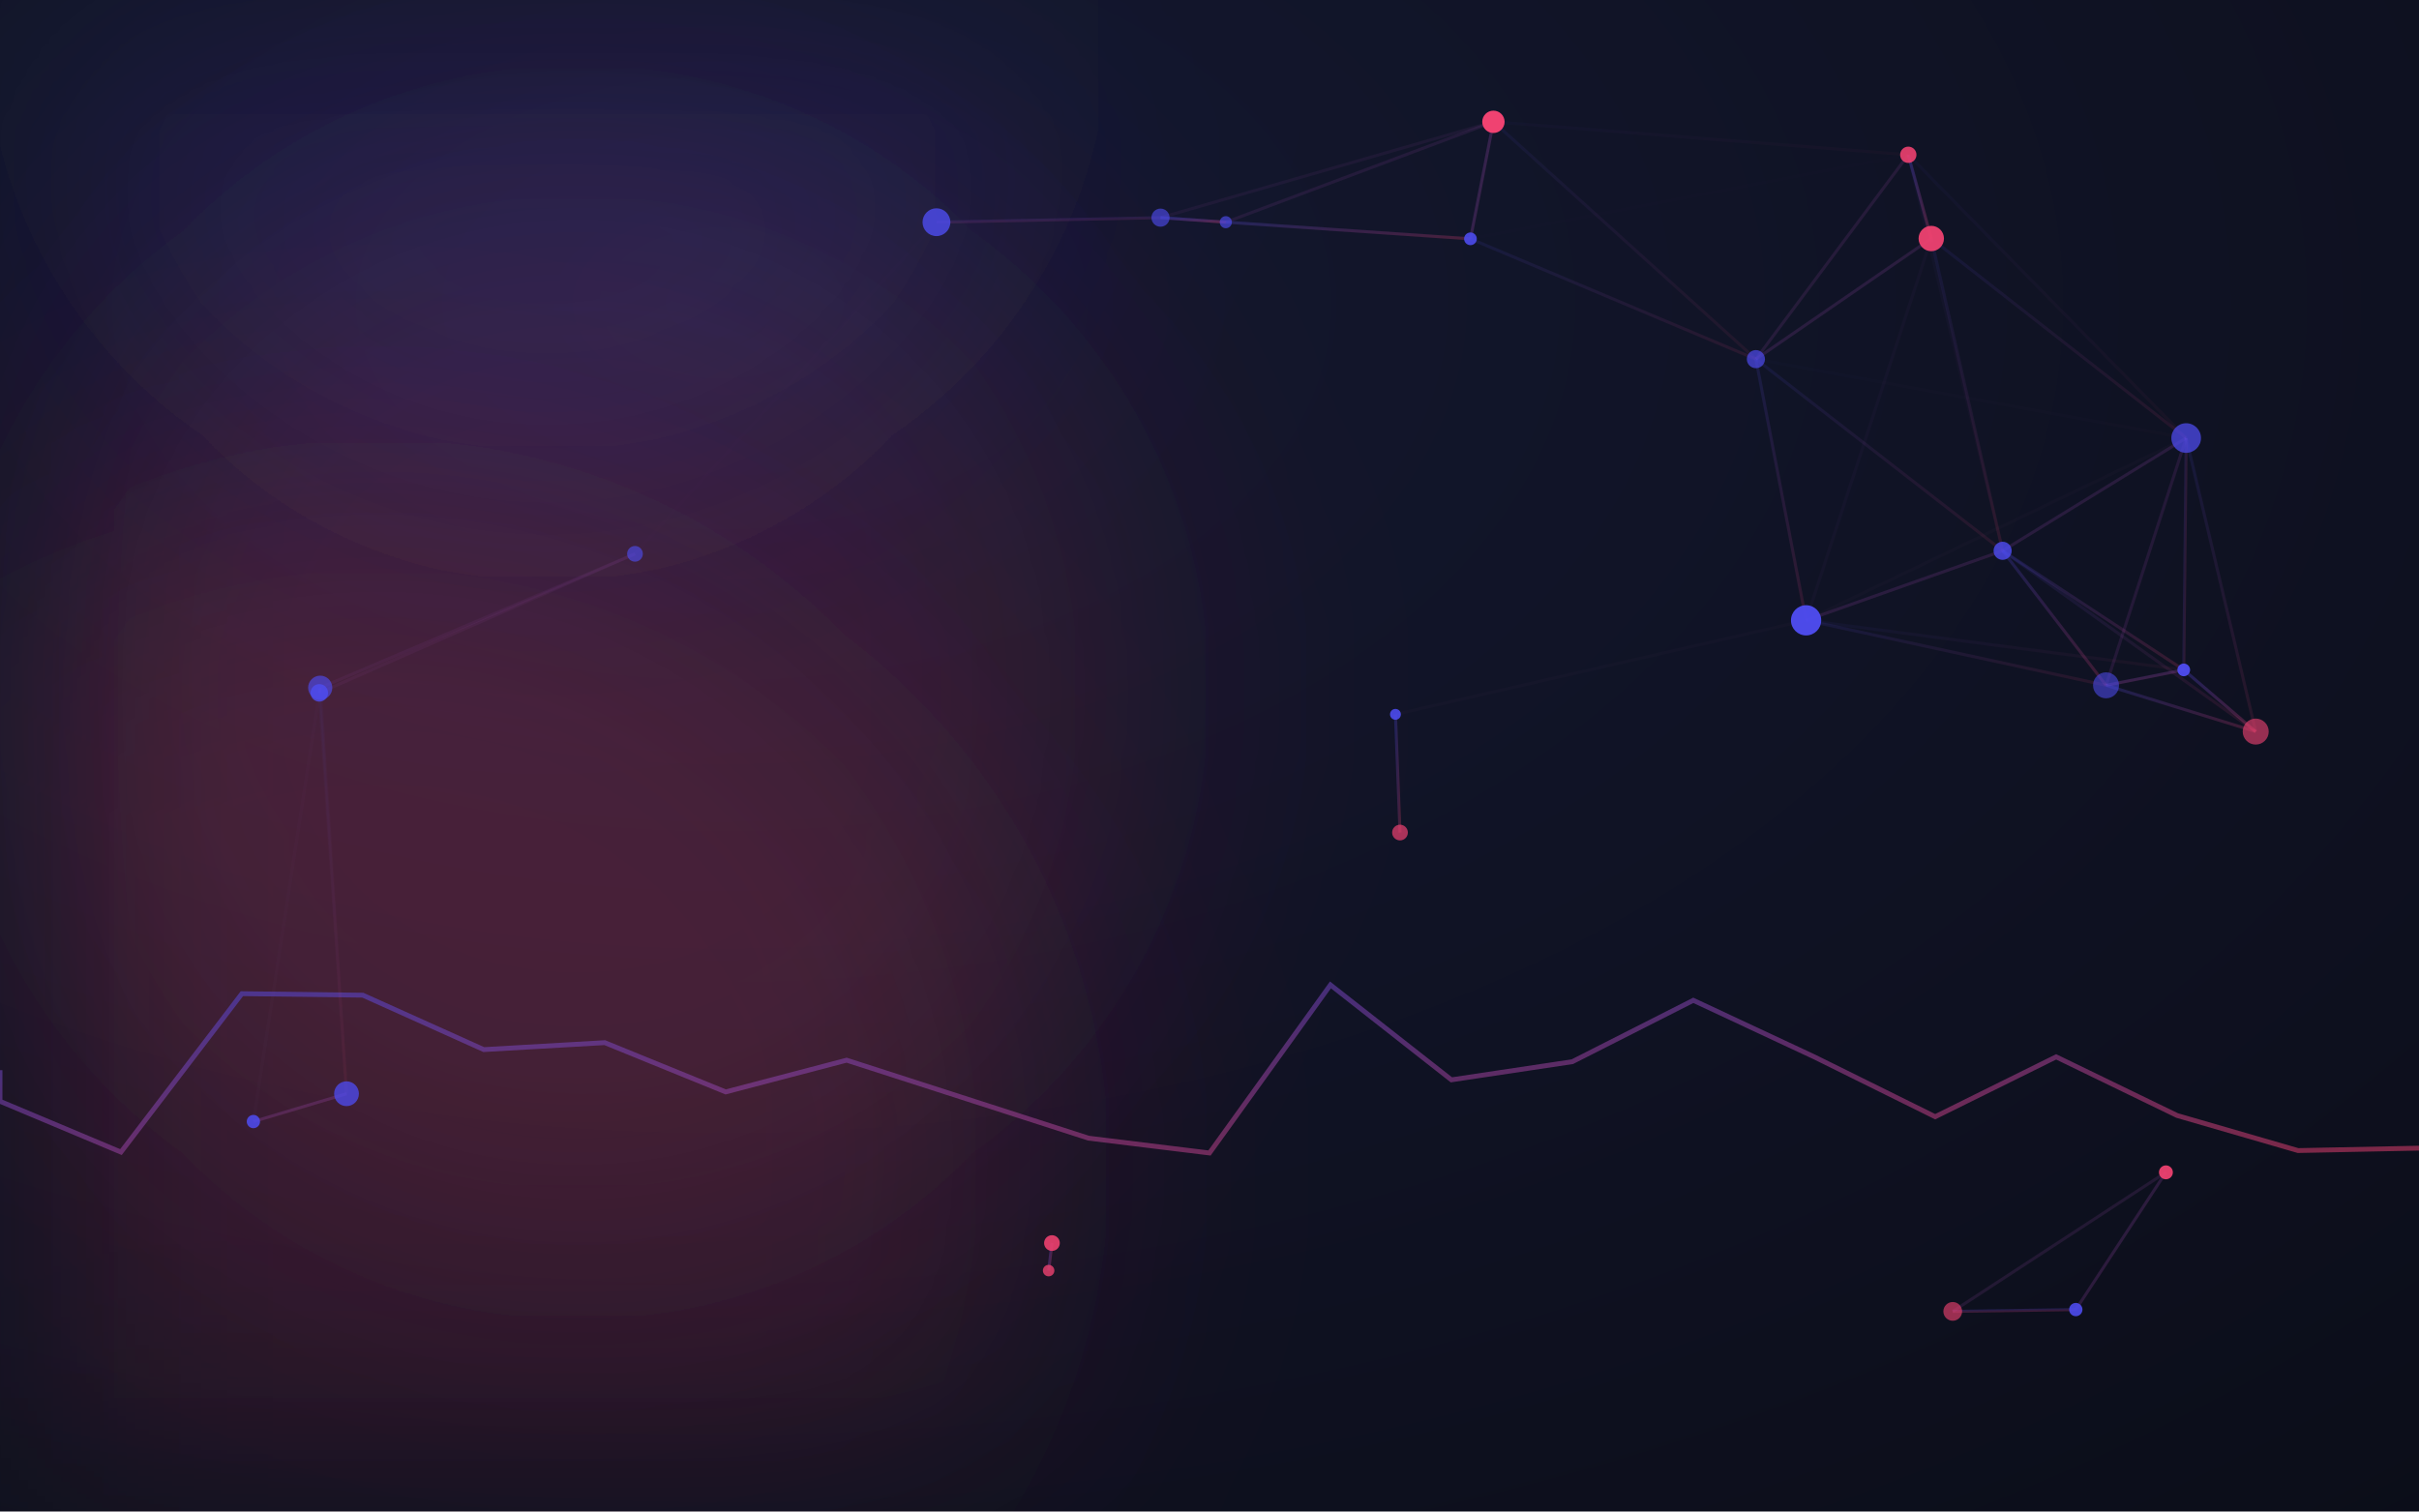
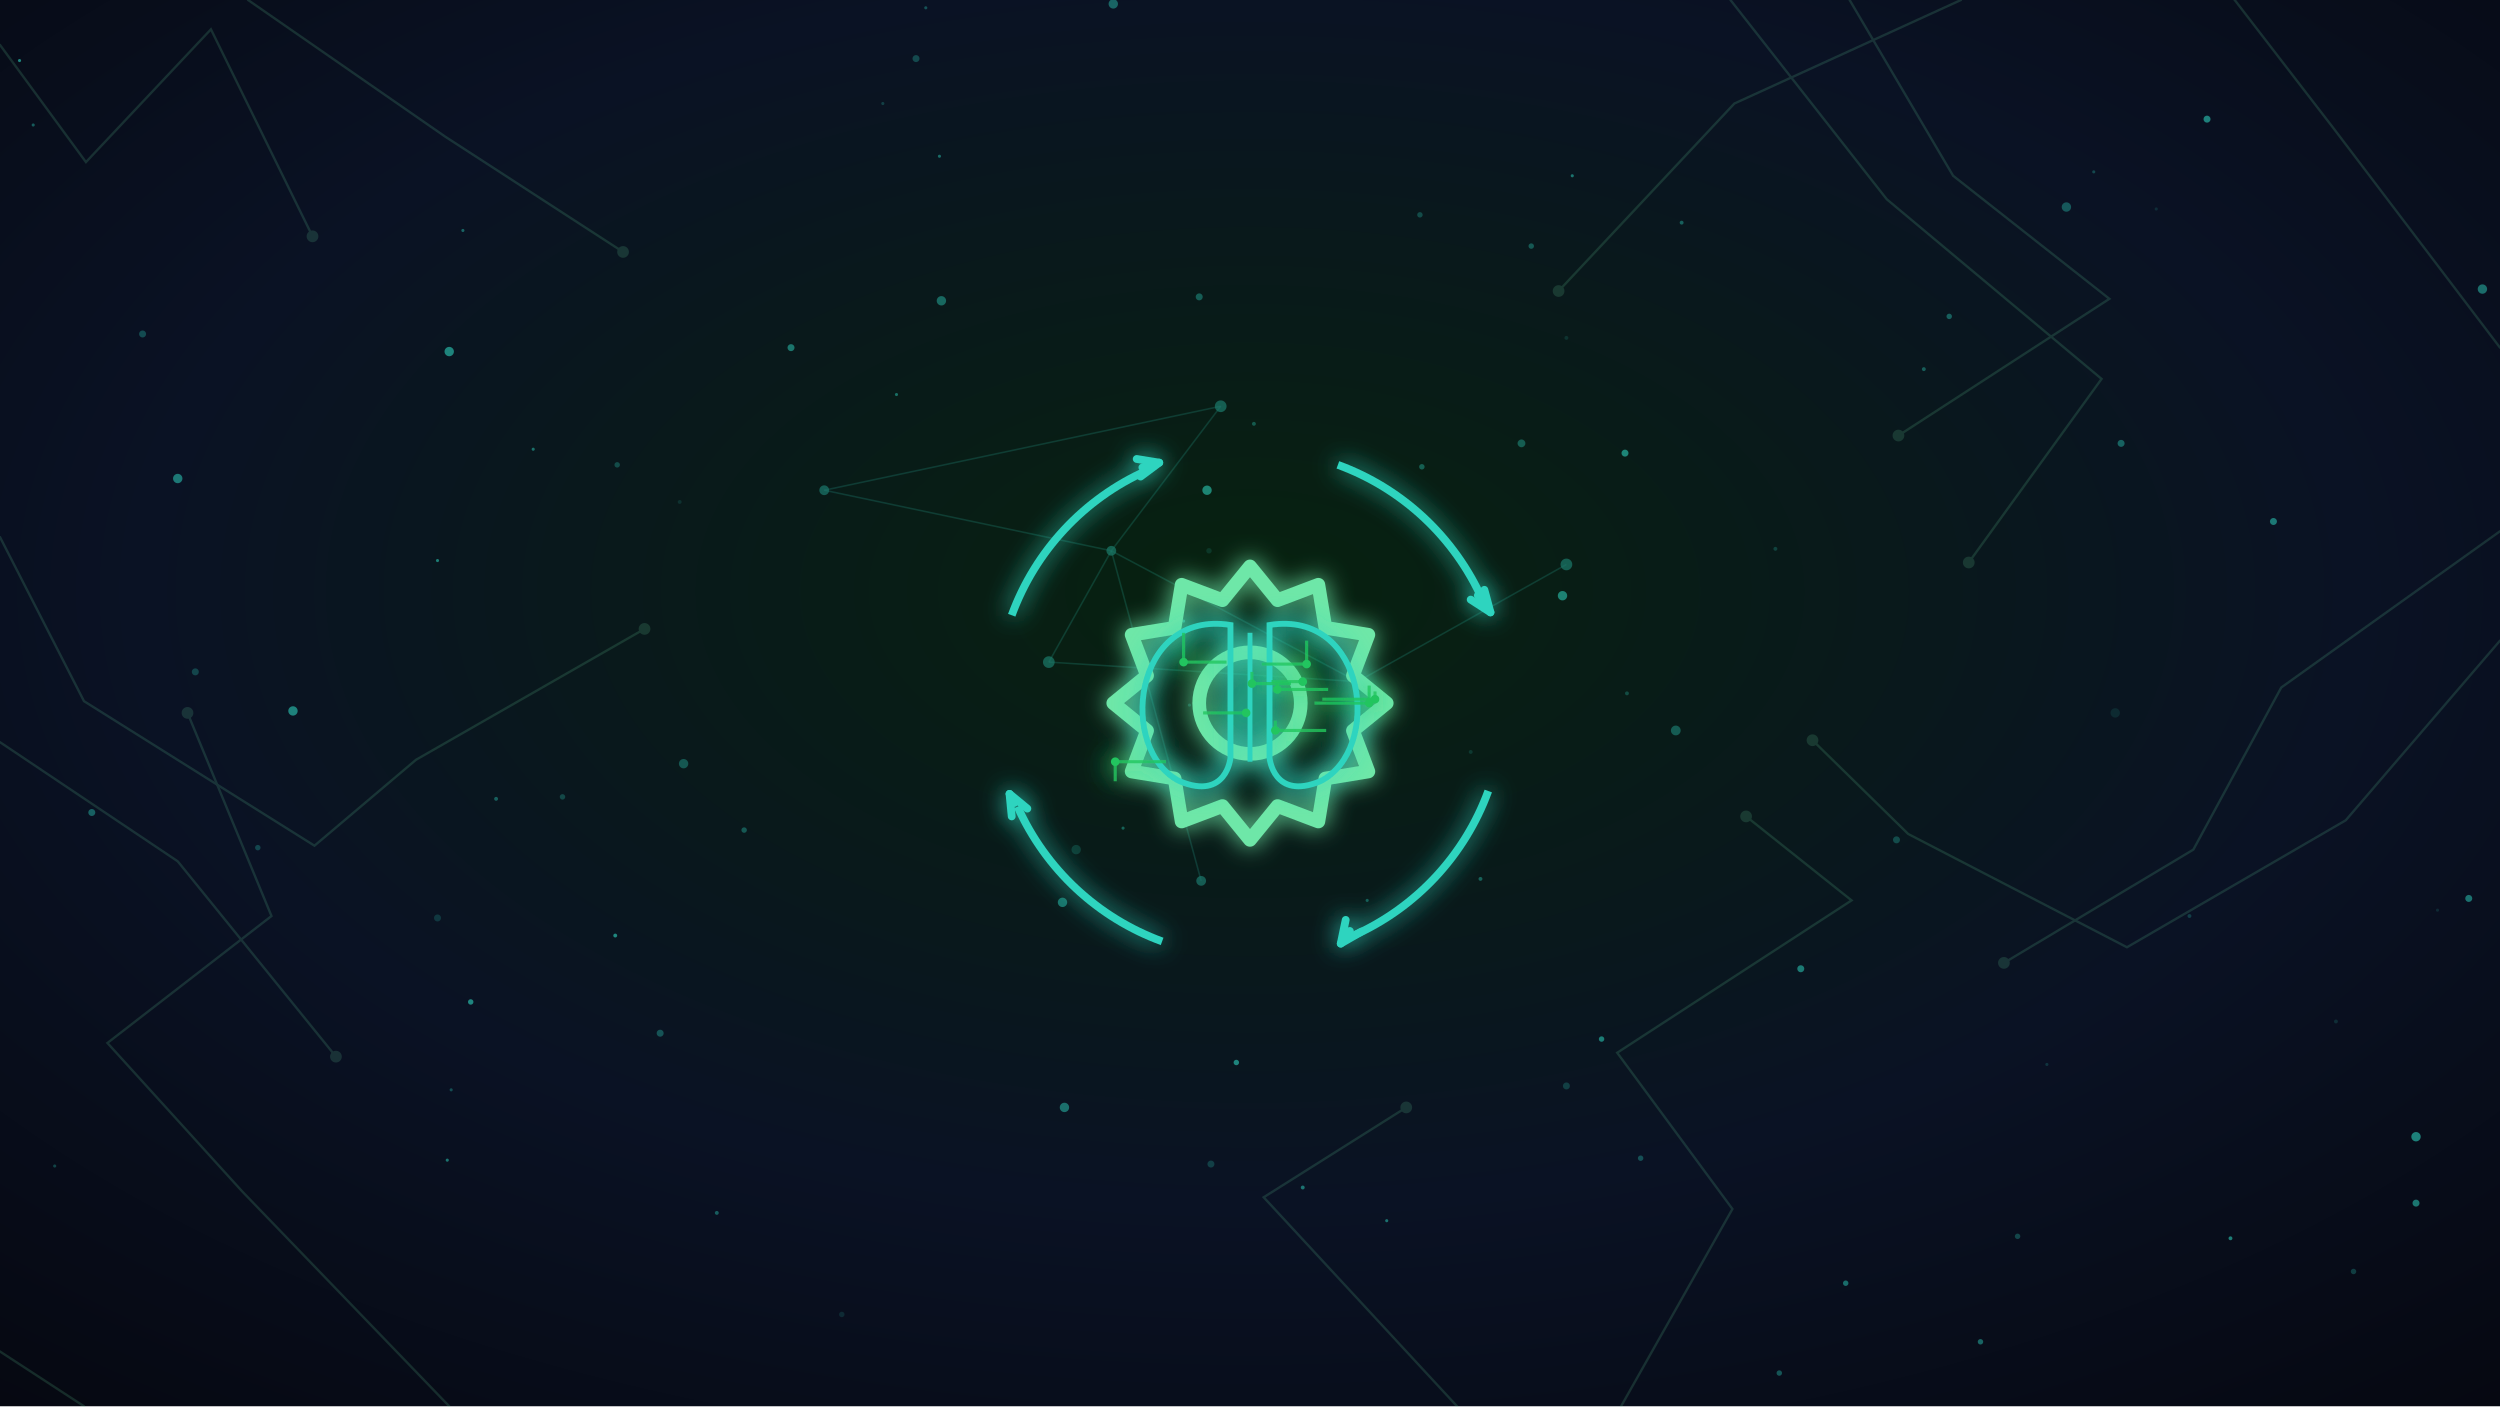
- <svg xmlns="http://www.w3.org/2000/svg" viewBox="0 0 800 500" role="img" aria-label="">
+ <svg xmlns="http://www.w3.org/2000/svg" viewBox="0 0 1280 720" width="1280" height="720">
  <defs>
-     <linearGradient id="lg" x1="0" y1="0" x2="1" y2="1">
-       <stop offset="0" stop-color="hsl(241 85% 62%)" />
-       <stop offset="1" stop-color="hsl(344 85% 60%)" />
+     <radialGradient id="bg" cx="50%" cy="42%" r="80%">
+       <stop offset="0%" stop-color="#07220f" />
+       <stop offset="55%" stop-color="#0a1224" />
+       <stop offset="100%" stop-color="#05070f" />
+     </radialGradient>
+     <linearGradient id="acc" x1="0" y1="0" x2="1" y2="1">
+       <stop offset="0%" stop-color="#6ee7a8" />
+       <stop offset="50%" stop-color="#2dd4bf" />
+       <stop offset="100%" stop-color="#22c55e" />
    </linearGradient>
-     <radialGradient id="bg" cx="0.3" cy="0.2" r="1.1">
-       <stop offset="0" stop-color="#141830" />
-       <stop offset="1" stop-color="#0b0d18" />
-     </radialGradient>
-     <filter id="blur" x="-60%" y="-60%" width="220%" height="220%">
-       <feGaussianBlur stdDeviation="46" />
+     <linearGradient id="accV" x1="0" y1="0" x2="0" y2="1">
+       <stop offset="0%" stop-color="#6ee7a8" />
+       <stop offset="100%" stop-color="#22c55e" />
+     </linearGradient>
+     <filter id="glow" x="-60%" y="-60%" width="220%" height="220%">
+       <feGaussianBlur stdDeviation="6" result="b" />
+       <feMerge>
+         <feMergeNode in="b" />
+         <feMergeNode in="SourceGraphic" />
+       </feMerge>
+     </filter>
+     <filter id="softglow" x="-80%" y="-80%" width="260%" height="260%">
+       <feGaussianBlur stdDeviation="14" result="b" />
+       <feMerge>
+         <feMergeNode in="b" />
+         <feMergeNode in="SourceGraphic" />
+       </feMerge>
    </filter>
  </defs>
-   <rect width="800" height="500" fill="url(#bg)" />
-   <circle cx="191" cy="229" r="187" fill="hsl(344 85% 60%)" fill-opacity="0.13" filter="url(#blur)" />
-   <circle cx="181" cy="8" r="164" fill="hsl(241 85% 62%)" fill-opacity="0.13" filter="url(#blur)" />
-   <circle cx="125" cy="386" r="220" fill="hsl(344 85% 60%)" fill-opacity="0.13" filter="url(#blur)" />
-   <path d="M 0 354 L 0 364.3 L 40 381.1 L 80 328.7 L 120 329.2 L 160 347.2 L 200 344.9 L 240 361.2 L 280 350.7 L 320 363.6 L 360 376.5 L 400 381.4 L 440 325.8 L 480 357.2 L 520 351.2 L 560 330.9 L 600 349.6 L 640 369.4 L 680 349.6 L 720 369.0 L 760 380.6 L 800 379.8" fill="none" stroke="url(#lg)" stroke-opacity="0.5" stroke-width="1.6" />
-   <line x1="463.0" y1="275.4" x2="461.5" y2="236.3" stroke="url(#lg)" stroke-opacity="0.251" stroke-width="1" />
-   <line x1="83.8" y1="371.0" x2="105.6" y2="229.2" stroke="url(#lg)" stroke-opacity="0.015" stroke-width="1" />
-   <line x1="83.8" y1="371.0" x2="114.6" y2="361.8" stroke="url(#lg)" stroke-opacity="0.267" stroke-width="1" />
-   <line x1="83.8" y1="371.0" x2="105.9" y2="227.5" stroke="url(#lg)" stroke-opacity="0.011" stroke-width="1" />
-   <line x1="486.3" y1="79.0" x2="493.9" y2="40.3" stroke="url(#lg)" stroke-opacity="0.251" stroke-width="1" />
-   <line x1="486.3" y1="79.0" x2="580.7" y2="118.8" stroke="url(#lg)" stroke-opacity="0.108" stroke-width="1" />
-   <line x1="486.3" y1="79.0" x2="383.8" y2="72.0" stroke="url(#lg)" stroke-opacity="0.107" stroke-width="1" />
-   <line x1="486.3" y1="79.0" x2="631.1" y2="51.2" stroke="url(#lg)" stroke-opacity="0.006" stroke-width="1" />
-   <line x1="486.3" y1="79.0" x2="405.4" y2="73.5" stroke="url(#lg)" stroke-opacity="0.156" stroke-width="1" />
-   <line x1="638.7" y1="78.9" x2="723.0" y2="144.9" stroke="url(#lg)" stroke-opacity="0.097" stroke-width="1" />
-   <line x1="638.7" y1="78.9" x2="597.3" y2="205.2" stroke="url(#lg)" stroke-opacity="0.039" stroke-width="1" />
-   <line x1="638.7" y1="78.9" x2="493.9" y2="40.3" stroke="url(#lg)" stroke-opacity="0.000" stroke-width="1" />
-   <line x1="638.7" y1="78.9" x2="580.7" y2="118.8" stroke="url(#lg)" stroke-opacity="0.180" stroke-width="1" />
-   <line x1="638.7" y1="78.9" x2="662.3" y2="182.2" stroke="url(#lg)" stroke-opacity="0.100" stroke-width="1" />
-   <line x1="638.7" y1="78.9" x2="631.1" y2="51.2" stroke="url(#lg)" stroke-opacity="0.275" stroke-width="1" />
-   <line x1="686.5" y1="433.2" x2="716.3" y2="387.8" stroke="url(#lg)" stroke-opacity="0.217" stroke-width="1" />
-   <line x1="686.5" y1="433.2" x2="645.8" y2="433.8" stroke="url(#lg)" stroke-opacity="0.248" stroke-width="1" />
-   <line x1="461.5" y1="236.3" x2="597.3" y2="205.2" stroke="url(#lg)" stroke-opacity="0.024" stroke-width="1" />
-   <line x1="746.0" y1="242.0" x2="723.0" y2="144.9" stroke="url(#lg)" stroke-opacity="0.114" stroke-width="1" />
-   <line x1="746.0" y1="242.0" x2="716.3" y2="387.8" stroke="url(#lg)" stroke-opacity="0.003" stroke-width="1" />
-   <line x1="746.0" y1="242.0" x2="722.2" y2="221.6" stroke="url(#lg)" stroke-opacity="0.269" stroke-width="1" />
-   <line x1="746.0" y1="242.0" x2="662.3" y2="182.2" stroke="url(#lg)" stroke-opacity="0.107" stroke-width="1" />
-   <line x1="746.0" y1="242.0" x2="696.5" y2="226.7" stroke="url(#lg)" stroke-opacity="0.223" stroke-width="1" />
-   <line x1="723.0" y1="144.9" x2="597.3" y2="205.2" stroke="url(#lg)" stroke-opacity="0.024" stroke-width="1" />
-   <line x1="723.0" y1="144.9" x2="580.7" y2="118.8" stroke="url(#lg)" stroke-opacity="0.012" stroke-width="1" />
-   <line x1="723.0" y1="144.9" x2="722.2" y2="221.6" stroke="url(#lg)" stroke-opacity="0.166" stroke-width="1" />
-   <line x1="723.0" y1="144.9" x2="662.3" y2="182.2" stroke="url(#lg)" stroke-opacity="0.179" stroke-width="1" />
-   <line x1="723.0" y1="144.9" x2="696.5" y2="226.7" stroke="url(#lg)" stroke-opacity="0.145" stroke-width="1" />
-   <line x1="723.0" y1="144.9" x2="631.1" y2="51.2" stroke="url(#lg)" stroke-opacity="0.042" stroke-width="1" />
-   <line x1="597.3" y1="205.2" x2="580.7" y2="118.8" stroke="url(#lg)" stroke-opacity="0.141" stroke-width="1" />
-   <line x1="597.3" y1="205.2" x2="722.2" y2="221.6" stroke="url(#lg)" stroke-opacity="0.054" stroke-width="1" />
-   <line x1="597.3" y1="205.2" x2="662.3" y2="182.2" stroke="url(#lg)" stroke-opacity="0.184" stroke-width="1" />
-   <line x1="597.3" y1="205.2" x2="696.5" y2="226.7" stroke="url(#lg)" stroke-opacity="0.110" stroke-width="1" />
-   <line x1="716.3" y1="387.8" x2="645.8" y2="433.8" stroke="url(#lg)" stroke-opacity="0.149" stroke-width="1" />
-   <line x1="210.0" y1="183.2" x2="105.6" y2="229.2" stroke="url(#lg)" stroke-opacity="0.081" stroke-width="1" />
-   <line x1="210.0" y1="183.2" x2="309.7" y2="73.5" stroke="url(#lg)" stroke-opacity="0.004" stroke-width="1" />
-   <line x1="210.0" y1="183.2" x2="105.9" y2="227.5" stroke="url(#lg)" stroke-opacity="0.084" stroke-width="1" />
-   <line x1="105.6" y1="229.2" x2="114.6" y2="361.8" stroke="url(#lg)" stroke-opacity="0.039" stroke-width="1" />
-   <line x1="105.6" y1="229.2" x2="105.9" y2="227.5" stroke="url(#lg)" stroke-opacity="0.336" stroke-width="1" />
-   <line x1="493.9" y1="40.3" x2="580.7" y2="118.8" stroke="url(#lg)" stroke-opacity="0.075" stroke-width="1" />
-   <line x1="493.9" y1="40.3" x2="383.8" y2="72.0" stroke="url(#lg)" stroke-opacity="0.080" stroke-width="1" />
-   <line x1="493.9" y1="40.3" x2="631.1" y2="51.2" stroke="url(#lg)" stroke-opacity="0.028" stroke-width="1" />
-   <line x1="493.9" y1="40.3" x2="405.4" y2="73.5" stroke="url(#lg)" stroke-opacity="0.126" stroke-width="1" />
-   <line x1="114.6" y1="361.8" x2="105.9" y2="227.5" stroke="url(#lg)" stroke-opacity="0.035" stroke-width="1" />
-   <line x1="309.7" y1="73.5" x2="383.8" y2="72.0" stroke="url(#lg)" stroke-opacity="0.172" stroke-width="1" />
-   <line x1="309.7" y1="73.5" x2="405.4" y2="73.5" stroke="url(#lg)" stroke-opacity="0.123" stroke-width="1" />
-   <line x1="580.7" y1="118.8" x2="662.3" y2="182.2" stroke="url(#lg)" stroke-opacity="0.106" stroke-width="1" />
-   <line x1="580.7" y1="118.8" x2="631.1" y2="51.2" stroke="url(#lg)" stroke-opacity="0.149" stroke-width="1" />
-   <line x1="347.9" y1="411.2" x2="346.8" y2="420.3" stroke="url(#lg)" stroke-opacity="0.319" stroke-width="1" />
-   <line x1="722.2" y1="221.6" x2="662.3" y2="182.2" stroke="url(#lg)" stroke-opacity="0.177" stroke-width="1" />
-   <line x1="722.2" y1="221.6" x2="696.5" y2="226.7" stroke="url(#lg)" stroke-opacity="0.281" stroke-width="1" />
-   <line x1="662.3" y1="182.2" x2="696.5" y2="226.7" stroke="url(#lg)" stroke-opacity="0.213" stroke-width="1" />
-   <line x1="662.3" y1="182.2" x2="631.1" y2="51.2" stroke="url(#lg)" stroke-opacity="0.035" stroke-width="1" />
-   <line x1="383.8" y1="72.0" x2="405.4" y2="73.5" stroke="url(#lg)" stroke-opacity="0.291" stroke-width="1" />
-   <circle cx="463.0" cy="275.4" r="2.6" fill="hsl(344 85% 60%)" fill-opacity="0.69" />
-   <circle cx="83.8" cy="371.0" r="2.2" fill="hsl(241 85% 62%)" fill-opacity="0.86" />
-   <circle cx="486.3" cy="79.0" r="2.1" fill="hsl(241 85% 62%)" fill-opacity="0.88" />
-   <circle cx="638.7" cy="78.9" r="4.2" fill="hsl(344 85% 60%)" fill-opacity="0.94" />
-   <circle cx="686.5" cy="433.2" r="2.2" fill="hsl(241 85% 62%)" fill-opacity="0.89" />
-   <circle cx="461.5" cy="236.3" r="1.8" fill="hsl(241 85% 62%)" fill-opacity="0.88" />
-   <circle cx="746.0" cy="242.0" r="4.3" fill="hsl(344 85% 60%)" fill-opacity="0.61" />
-   <circle cx="723.0" cy="144.9" r="4.9" fill="hsl(241 85% 62%)" fill-opacity="0.73" />
-   <circle cx="597.3" cy="205.2" r="5.0" fill="hsl(241 85% 62%)" fill-opacity="0.96" />
-   <circle cx="716.3" cy="387.8" r="2.3" fill="hsl(344 85% 60%)" fill-opacity="0.93" />
-   <circle cx="210.0" cy="183.2" r="2.6" fill="hsl(241 85% 62%)" fill-opacity="0.63" />
-   <circle cx="105.6" cy="229.2" r="2.9" fill="hsl(241 85% 62%)" fill-opacity="0.80" />
-   <circle cx="493.9" cy="40.3" r="3.7" fill="hsl(344 85% 60%)" fill-opacity="1.00" />
-   <circle cx="114.6" cy="361.8" r="4.1" fill="hsl(241 85% 62%)" fill-opacity="0.76" />
-   <circle cx="309.7" cy="73.5" r="4.6" fill="hsl(241 85% 62%)" fill-opacity="0.80" />
-   <circle cx="645.8" cy="433.8" r="3.1" fill="hsl(344 85% 60%)" fill-opacity="0.62" />
-   <circle cx="105.9" cy="227.5" r="4.0" fill="hsl(241 85% 62%)" fill-opacity="0.64" />
-   <circle cx="580.7" cy="118.8" r="3.0" fill="hsl(241 85% 62%)" fill-opacity="0.69" />
-   <circle cx="347.9" cy="411.2" r="2.6" fill="hsl(344 85% 60%)" fill-opacity="0.88" />
-   <circle cx="722.2" cy="221.6" r="2.1" fill="hsl(241 85% 62%)" fill-opacity="0.95" />
-   <circle cx="662.3" cy="182.2" r="3.0" fill="hsl(241 85% 62%)" fill-opacity="0.81" />
-   <circle cx="346.8" cy="420.3" r="1.9" fill="hsl(344 85% 60%)" fill-opacity="0.79" />
-   <circle cx="696.5" cy="226.7" r="4.3" fill="hsl(241 85% 62%)" fill-opacity="0.56" />
-   <circle cx="383.8" cy="72.0" r="3.0" fill="hsl(241 85% 62%)" fill-opacity="0.62" />
-   <circle cx="631.1" cy="51.2" r="2.7" fill="hsl(344 85% 60%)" fill-opacity="0.89" />
-   <circle cx="405.4" cy="73.5" r="2.0" fill="hsl(241 85% 62%)" fill-opacity="0.65" />
+   <rect width="1280" height="720" fill="url(#bg)" />
+   <g fill="#2dd4bf">
+     <circle cx="1083" cy="365" r="2.4" opacity="0.11" />
+     <circle cx="469" cy="30" r="1.8" opacity="0.28" />
+     <circle cx="132" cy="434" r="1.4" opacity="0.27" />
+     <circle cx="1196" cy="523" r="1" opacity="0.15" />
+     <circle cx="710" cy="625" r="0.8" opacity="0.49" />
+     <circle cx="1072" cy="88" r="0.8" opacity="0.28" />
+     <circle cx="1130" cy="61" r="1.8" opacity="0.57" />
+     <circle cx="1205" cy="651" r="1.4" opacity="0.25" />
+     <circle cx="642" cy="217" r="1" opacity="0.33" />
+     <circle cx="367" cy="621" r="1" opacity="0.39" />
+     <circle cx="802" cy="556" r="1.8" opacity="0.22" />
+     <circle cx="229" cy="594" r="0.8" opacity="0.51" />
+     <circle cx="575" cy="424" r="0.8" opacity="0.39" />
+     <circle cx="405" cy="178" r="1.8" opacity="0.49" />
+     <circle cx="700" cy="461" r="0.8" opacity="0.36" />
+     <circle cx="971" cy="430" r="1.8" opacity="0.28" />
+     <circle cx="909" cy="281" r="1" opacity="0.22" />
+     <circle cx="606" cy="318" r="0.8" opacity="0.56" />
+     <circle cx="1058" cy="106" r="2.4" opacity="0.36" />
+     <circle cx="832" cy="232" r="1.8" opacity="0.57" />
+     <circle cx="633" cy="544" r="1.4" opacity="0.58" />
+     <circle cx="1248" cy="466" r="0.8" opacity="0.14" />
+     <circle cx="100" cy="344" r="1.8" opacity="0.26" />
+     <circle cx="381" cy="425" r="1.4" opacity="0.34" />
+     <circle cx="570" cy="2" r="2.4" opacity="0.42" />
+     <circle cx="1048" cy="545" r="0.8" opacity="0.18" />
+     <circle cx="241" cy="513" r="1.4" opacity="0.59" />
+     <circle cx="1121" cy="469" r="1" opacity="0.23" />
+     <circle cx="315" cy="479" r="1" opacity="0.59" />
+     <circle cx="753" cy="385" r="1" opacity="0.16" />
+     <circle cx="667" cy="608" r="1" opacity="0.5" />
+     <circle cx="544" cy="462" r="2.4" opacity="0.47" />
+     <circle cx="1237" cy="582" r="2.4" opacity="0.58" />
+     <circle cx="47" cy="416" r="1.8" opacity="0.41" />
+     <circle cx="802" cy="173" r="1" opacity="0.14" />
+     <circle cx="820" cy="532" r="1.4" opacity="0.54" />
+     <circle cx="338" cy="529" r="1.8" opacity="0.33" />
+     <circle cx="840" cy="593" r="1.4" opacity="0.32" />
+     <circle cx="545" cy="567" r="2.4" opacity="0.48" />
+     <circle cx="482" cy="154" r="2.4" opacity="0.42" />
+     <circle cx="224" cy="287" r="0.8" opacity="0.54" />
+     <circle cx="922" cy="496" r="1.8" opacity="0.53" />
+     <circle cx="618" cy="251" r="2.4" opacity="0.56" />
+     <circle cx="727" cy="110" r="1.4" opacity="0.27" />
+     <circle cx="609" cy="361" r="0.8" opacity="0.26" />
+     <circle cx="350" cy="391" r="2.4" opacity="0.33" />
+     <circle cx="17" cy="64" r="0.8" opacity="0.39" />
+     <circle cx="1237" cy="616" r="1.8" opacity="0.53" />
+     <circle cx="1164" cy="267" r="1.8" opacity="0.52" />
+     <circle cx="73" cy="171" r="1.8" opacity="0.3" />
+     <circle cx="945" cy="657" r="1.4" opacity="0.47" />
+     <circle cx="91" cy="245" r="2.4" opacity="0.53" />
+     <circle cx="833" cy="355" r="1" opacity="0.26" />
+     <circle cx="224" cy="470" r="1.8" opacity="0.19" />
+     <circle cx="459" cy="202" r="0.8" opacity="0.45" />
+     <circle cx="452" cy="53" r="0.8" opacity="0.23" />
+     <circle cx="728" cy="239" r="1.4" opacity="0.36" />
+     <circle cx="758" cy="450" r="1" opacity="0.38" />
+     <circle cx="620" cy="596" r="1.8" opacity="0.23" />
+     <circle cx="1033" cy="633" r="1.4" opacity="0.28" />
+     <circle cx="481" cy="80" r="0.8" opacity="0.45" />
+     <circle cx="316" cy="238" r="1.4" opacity="0.28" />
+     <circle cx="861" cy="114" r="1" opacity="0.38" />
+     <circle cx="348" cy="257" r="1" opacity="0.13" />
+     <circle cx="998" cy="162" r="1.4" opacity="0.39" />
+     <circle cx="1142" cy="634" r="1" opacity="0.56" />
+     <circle cx="784" cy="126" r="1.4" opacity="0.34" />
+     <circle cx="911" cy="703" r="1.4" opacity="0.36" />
+     <circle cx="254" cy="409" r="1" opacity="0.39" />
+     <circle cx="230" cy="180" r="2.4" opacity="0.58" />
+     <circle cx="150" cy="364" r="2.4" opacity="0.57" />
+     <circle cx="10" cy="31" r="0.8" opacity="0.6" />
+     <circle cx="619" cy="282" r="1.4" opacity="0.13" />
+     <circle cx="985" cy="189" r="1" opacity="0.37" />
+     <circle cx="1271" cy="148" r="2.4" opacity="0.48" />
+     <circle cx="288" cy="408" r="1.4" opacity="0.26" />
+     <circle cx="431" cy="673" r="1.4" opacity="0.14" />
+     <circle cx="800" cy="305" r="2.4" opacity="0.55" />
+     <circle cx="1104" cy="107" r="0.8" opacity="0.14" />
+     <circle cx="614" cy="152" r="1.8" opacity="0.36" />
+     <circle cx="28" cy="597" r="0.8" opacity="0.28" />
+     <circle cx="805" cy="90" r="0.8" opacity="0.5" />
+     <circle cx="231" cy="558" r="0.8" opacity="0.31" />
+     <circle cx="1264" cy="460" r="1.8" opacity="0.5" />
+     <circle cx="237" cy="118" r="0.8" opacity="0.42" />
+     <circle cx="1014" cy="687" r="1.4" opacity="0.44" />
+     <circle cx="474" cy="4" r="0.8" opacity="0.33" />
+     <circle cx="551" cy="435" r="2.4" opacity="0.19" />
+     <circle cx="1086" cy="227" r="1.8" opacity="0.41" />
+     <circle cx="273" cy="230" r="0.8" opacity="0.47" />
+   </g>
+   <g stroke="#6ee7a8" stroke-width="1.2" fill="none" opacity="0.16" stroke-linecap="round">
+     <path d="M 830 720 L 887 619 L 828 539 L 948 461 L 894 418" />
+     <circle cx="894" cy="418" r="3" fill="#6ee7a8" stroke="none" />
+     <path d="M 0 380 L 91 441 L 172 541" />
+     <circle cx="172" cy="541" r="3" fill="#6ee7a8" stroke="none" />
+     <path d="M 1280 328 L 1201 420 L 1089 485 L 977 427 L 928 379" />
+     <circle cx="928" cy="379" r="3" fill="#6ee7a8" stroke="none" />
+     <path d="M 1280 272 L 1168 352 L 1123 435 L 1026 493" />
+     <circle cx="1026" cy="493" r="3" fill="#6ee7a8" stroke="none" />
+     <path d="M 886 0 L 966 102 L 1076 194 L 1008 288" />
+     <circle cx="1008" cy="288" r="3" fill="#6ee7a8" stroke="none" />
+     <path d="M 43 720 L -69 647 L -146 598 L -263 491" />
+     <circle cx="-263" cy="491" r="3" fill="#6ee7a8" stroke="none" />
+     <path d="M 230 720 L 124 610 L 55 534 L 139 469 L 96 365" />
+     <circle cx="96" cy="365" r="3" fill="#6ee7a8" stroke="none" />
+     <path d="M 746 720 L 647 613 L 720 567" />
+     <circle cx="720" cy="567" r="3" fill="#6ee7a8" stroke="none" />
+     <path d="M 1004 0 L 888 53 L 798 149" />
+     <circle cx="798" cy="149" r="3" fill="#6ee7a8" stroke="none" />
+     <path d="M 947 0 L 1000 90 L 1080 153 L 972 223" />
+     <circle cx="972" cy="223" r="3" fill="#6ee7a8" stroke="none" />
+     <path d="M 127 0 L 228 70 L 319 129" />
+     <circle cx="319" cy="129" r="3" fill="#6ee7a8" stroke="none" />
+     <path d="M 1280 178 L 1195 66 L 1138 -8" />
+     <circle cx="1138" cy="-8" r="3" fill="#6ee7a8" stroke="none" />
+     <path d="M 0 23 L 44 83 L 108 15 L 160 121" />
+     <circle cx="160" cy="121" r="3" fill="#6ee7a8" stroke="none" />
+     <path d="M 0 275 L 43 359 L 161 433 L 213 389 L 330 322" />
+     <circle cx="330" cy="322" r="3" fill="#6ee7a8" stroke="none" />
+   </g>
+   <g opacity="0.5">
+     <line x1="695.0" y1="349.0" x2="537.0" y2="339.0" stroke="#2dd4bf" stroke-width="0.8" opacity="0.35" />
+     <line x1="695.0" y1="349.0" x2="569.0" y2="282.0" stroke="#2dd4bf" stroke-width="0.8" opacity="0.35" />
+     <line x1="695.0" y1="349.0" x2="802.0" y2="289.0" stroke="#2dd4bf" stroke-width="0.8" opacity="0.35" />
+     <line x1="537.0" y1="339.0" x2="569.0" y2="282.0" stroke="#2dd4bf" stroke-width="0.8" opacity="0.35" />
+     <line x1="615.0" y1="451.0" x2="569.0" y2="282.0" stroke="#2dd4bf" stroke-width="0.8" opacity="0.35" />
+     <line x1="422.0" y1="251.0" x2="569.0" y2="282.0" stroke="#2dd4bf" stroke-width="0.8" opacity="0.35" />
+     <line x1="422.0" y1="251.0" x2="625.0" y2="208.0" stroke="#2dd4bf" stroke-width="0.8" opacity="0.35" />
+     <line x1="569.0" y1="282.0" x2="625.0" y2="208.0" stroke="#2dd4bf" stroke-width="0.8" opacity="0.35" />
+     <circle cx="695.0" cy="349.0" r="2" fill="#2dd4bf" opacity="0.7" />
+     <circle cx="537.0" cy="339.0" r="3" fill="#2dd4bf" opacity="0.7" />
+     <circle cx="615.0" cy="451.0" r="2.5" fill="#2dd4bf" opacity="0.7" />
+     <circle cx="858.0" cy="374.0" r="2.5" fill="#2dd4bf" opacity="0.7" />
+     <circle cx="422.0" cy="251.0" r="2.5" fill="#2dd4bf" opacity="0.7" />
+     <circle cx="569.0" cy="282.0" r="2.5" fill="#2dd4bf" opacity="0.7" />
+     <circle cx="779.0" cy="227.0" r="2" fill="#2dd4bf" opacity="0.7" />
+     <circle cx="625.0" cy="208.0" r="3" fill="#2dd4bf" opacity="0.7" />
+     <circle cx="802.0" cy="289.0" r="3" fill="#2dd4bf" opacity="0.7" />
+   </g>
+   <g filter="url(#glow)">
+     <path d="M 710.0 360.0 L 692.7 374.1 L 700.6 395.0 L 678.6 398.6 L 675.0 420.6 L 654.1 412.7 L 640.0 430.0 L 625.9 412.7 L 605.0 420.6 L 601.4 398.6 L 579.4 395.0 L 587.3 374.1 L 570.0 360.0 L 587.3 345.9 L 579.4 325.0 L 601.4 321.4 L 605.0 299.4 L 625.9 307.3 L 640.0 290.0 L 654.1 307.3 L 675.0 299.4 L 678.6 321.4 L 700.6 325.0 L 692.7 345.9 Z" fill="none" stroke="#6ee7a8" stroke-width="7" stroke-linejoin="round" />
+     <circle cx="640.0" cy="360.0" r="26" fill="none" stroke="#6ee7a8" stroke-width="7" />
+     <g filter="url(#glow)">
+       <path d="M 630.0 320.0 C 580.0 312.0 572.0 384.0 604.0 400.0 C 628.0 410.0 630.0 388.0 630.0 388.0 Z" fill="none" stroke="#2dd4bf" stroke-width="3" />
+       <path d="M 650.0 320.0 C 700.0 312.0 708.0 384.0 676.0 400.0 C 652.0 410.0 650.0 388.0 650.0 388.0 Z" fill="none" stroke="#2dd4bf" stroke-width="3" />
+       <line x1="640.0" y1="324.0" x2="640.0" y2="390.0" stroke="#2dd4bf" stroke-width="2.5" />
+       <path d="M 646.0 340.0 H 669.0 V 328.0" fill="none" stroke="#22c55e" stroke-width="1.6" opacity="0.8" />
+       <circle cx="669.0" cy="340.0" r="2.2" fill="#22c55e" />
+       <path d="M 651.0 349.0 H 667.0 V 347.0" fill="none" stroke="#22c55e" stroke-width="1.6" opacity="0.8" />
+       <circle cx="667.0" cy="349.0" r="2.2" fill="#22c55e" />
+       <path d="M 677.0 358.0 H 704.0 V 354.0" fill="none" stroke="#22c55e" stroke-width="1.6" opacity="0.8" />
+       <circle cx="704.0" cy="358.0" r="2.2" fill="#22c55e" />
+       <path d="M 679.0 374.0 H 653.0 V 369.0" fill="none" stroke="#22c55e" stroke-width="1.6" opacity="0.8" />
+       <circle cx="653.0" cy="374.0" r="2.2" fill="#22c55e" />
+       <path d="M 597.0 390.0 H 571.0 V 400.0" fill="none" stroke="#22c55e" stroke-width="1.6" opacity="0.8" />
+       <circle cx="571.0" cy="390.0" r="2.2" fill="#22c55e" />
+       <path d="M 680.0 353.0 H 654.0 V 350.0" fill="none" stroke="#22c55e" stroke-width="1.6" opacity="0.8" />
+       <circle cx="654.0" cy="353.0" r="2.2" fill="#22c55e" />
+       <path d="M 661.0 350.0 H 641.0 V 344.0" fill="none" stroke="#22c55e" stroke-width="1.6" opacity="0.8" />
+       <circle cx="641.0" cy="350.0" r="2.2" fill="#22c55e" />
+       <path d="M 628.0 339.0 H 606.0 V 324.0" fill="none" stroke="#22c55e" stroke-width="1.6" opacity="0.8" />
+       <circle cx="606.0" cy="339.0" r="2.2" fill="#22c55e" />
+       <path d="M 673.0 360.0 H 701.0 V 351.0" fill="none" stroke="#22c55e" stroke-width="1.6" opacity="0.8" />
+       <circle cx="701.0" cy="360.0" r="2.2" fill="#22c55e" />
+       <path d="M 616.0 365.0 H 638.0 V 363.0" fill="none" stroke="#22c55e" stroke-width="1.6" opacity="0.8" />
+       <circle cx="638.0" cy="365.0" r="2.2" fill="#22c55e" />
+     </g>
+     <path d="M 762 405 A 130 130 0 0 1 693 479" fill="none" stroke="#2dd4bf" stroke-width="4" />
+     <line x1="691.103" y1="476.659" x2="686.463" y2="483.121" stroke="#2dd4bf" stroke-width="4" stroke-linecap="round" />
+     <path d="M 689 471 L 686.463 483.121 L 697 477" fill="none" stroke="#2dd4bf" stroke-width="4" stroke-linecap="round" stroke-linejoin="round" />
+     <path d="M 595 482 A 130 130 0 0 1 521 413" fill="none" stroke="#2dd4bf" stroke-width="4" />
+     <line x1="519.341" y1="411.103" x2="516.879" y2="406.463" stroke="#2dd4bf" stroke-width="4" stroke-linecap="round" />
+     <path d="M 526 414 L 516.879 406.463 L 518 418" fill="none" stroke="#2dd4bf" stroke-width="4" stroke-linecap="round" stroke-linejoin="round" />
+     <path d="M 518 315 A 130 130 0 0 1 587 241" fill="none" stroke="#2dd4bf" stroke-width="4" />
+     <line x1="584.897" y1="239.341" x2="593.537" y2="236.879" stroke="#2dd4bf" stroke-width="4" stroke-linecap="round" />
+     <path d="M 584 244 L 593.537 236.879 L 582 235" fill="none" stroke="#2dd4bf" stroke-width="4" stroke-linecap="round" stroke-linejoin="round" />
+     <path d="M 685 238 A 130 130 0 0 1 759 307" fill="none" stroke="#2dd4bf" stroke-width="4" />
+     <line x1="756.659" y1="304.897" x2="763.121" y2="313.537" stroke="#2dd4bf" stroke-width="4" stroke-linecap="round" />
+     <path d="M 753 307 L 763.121 313.537 L 760 302" fill="none" stroke="#2dd4bf" stroke-width="4" stroke-linecap="round" stroke-linejoin="round" />
+   </g>
</svg>
